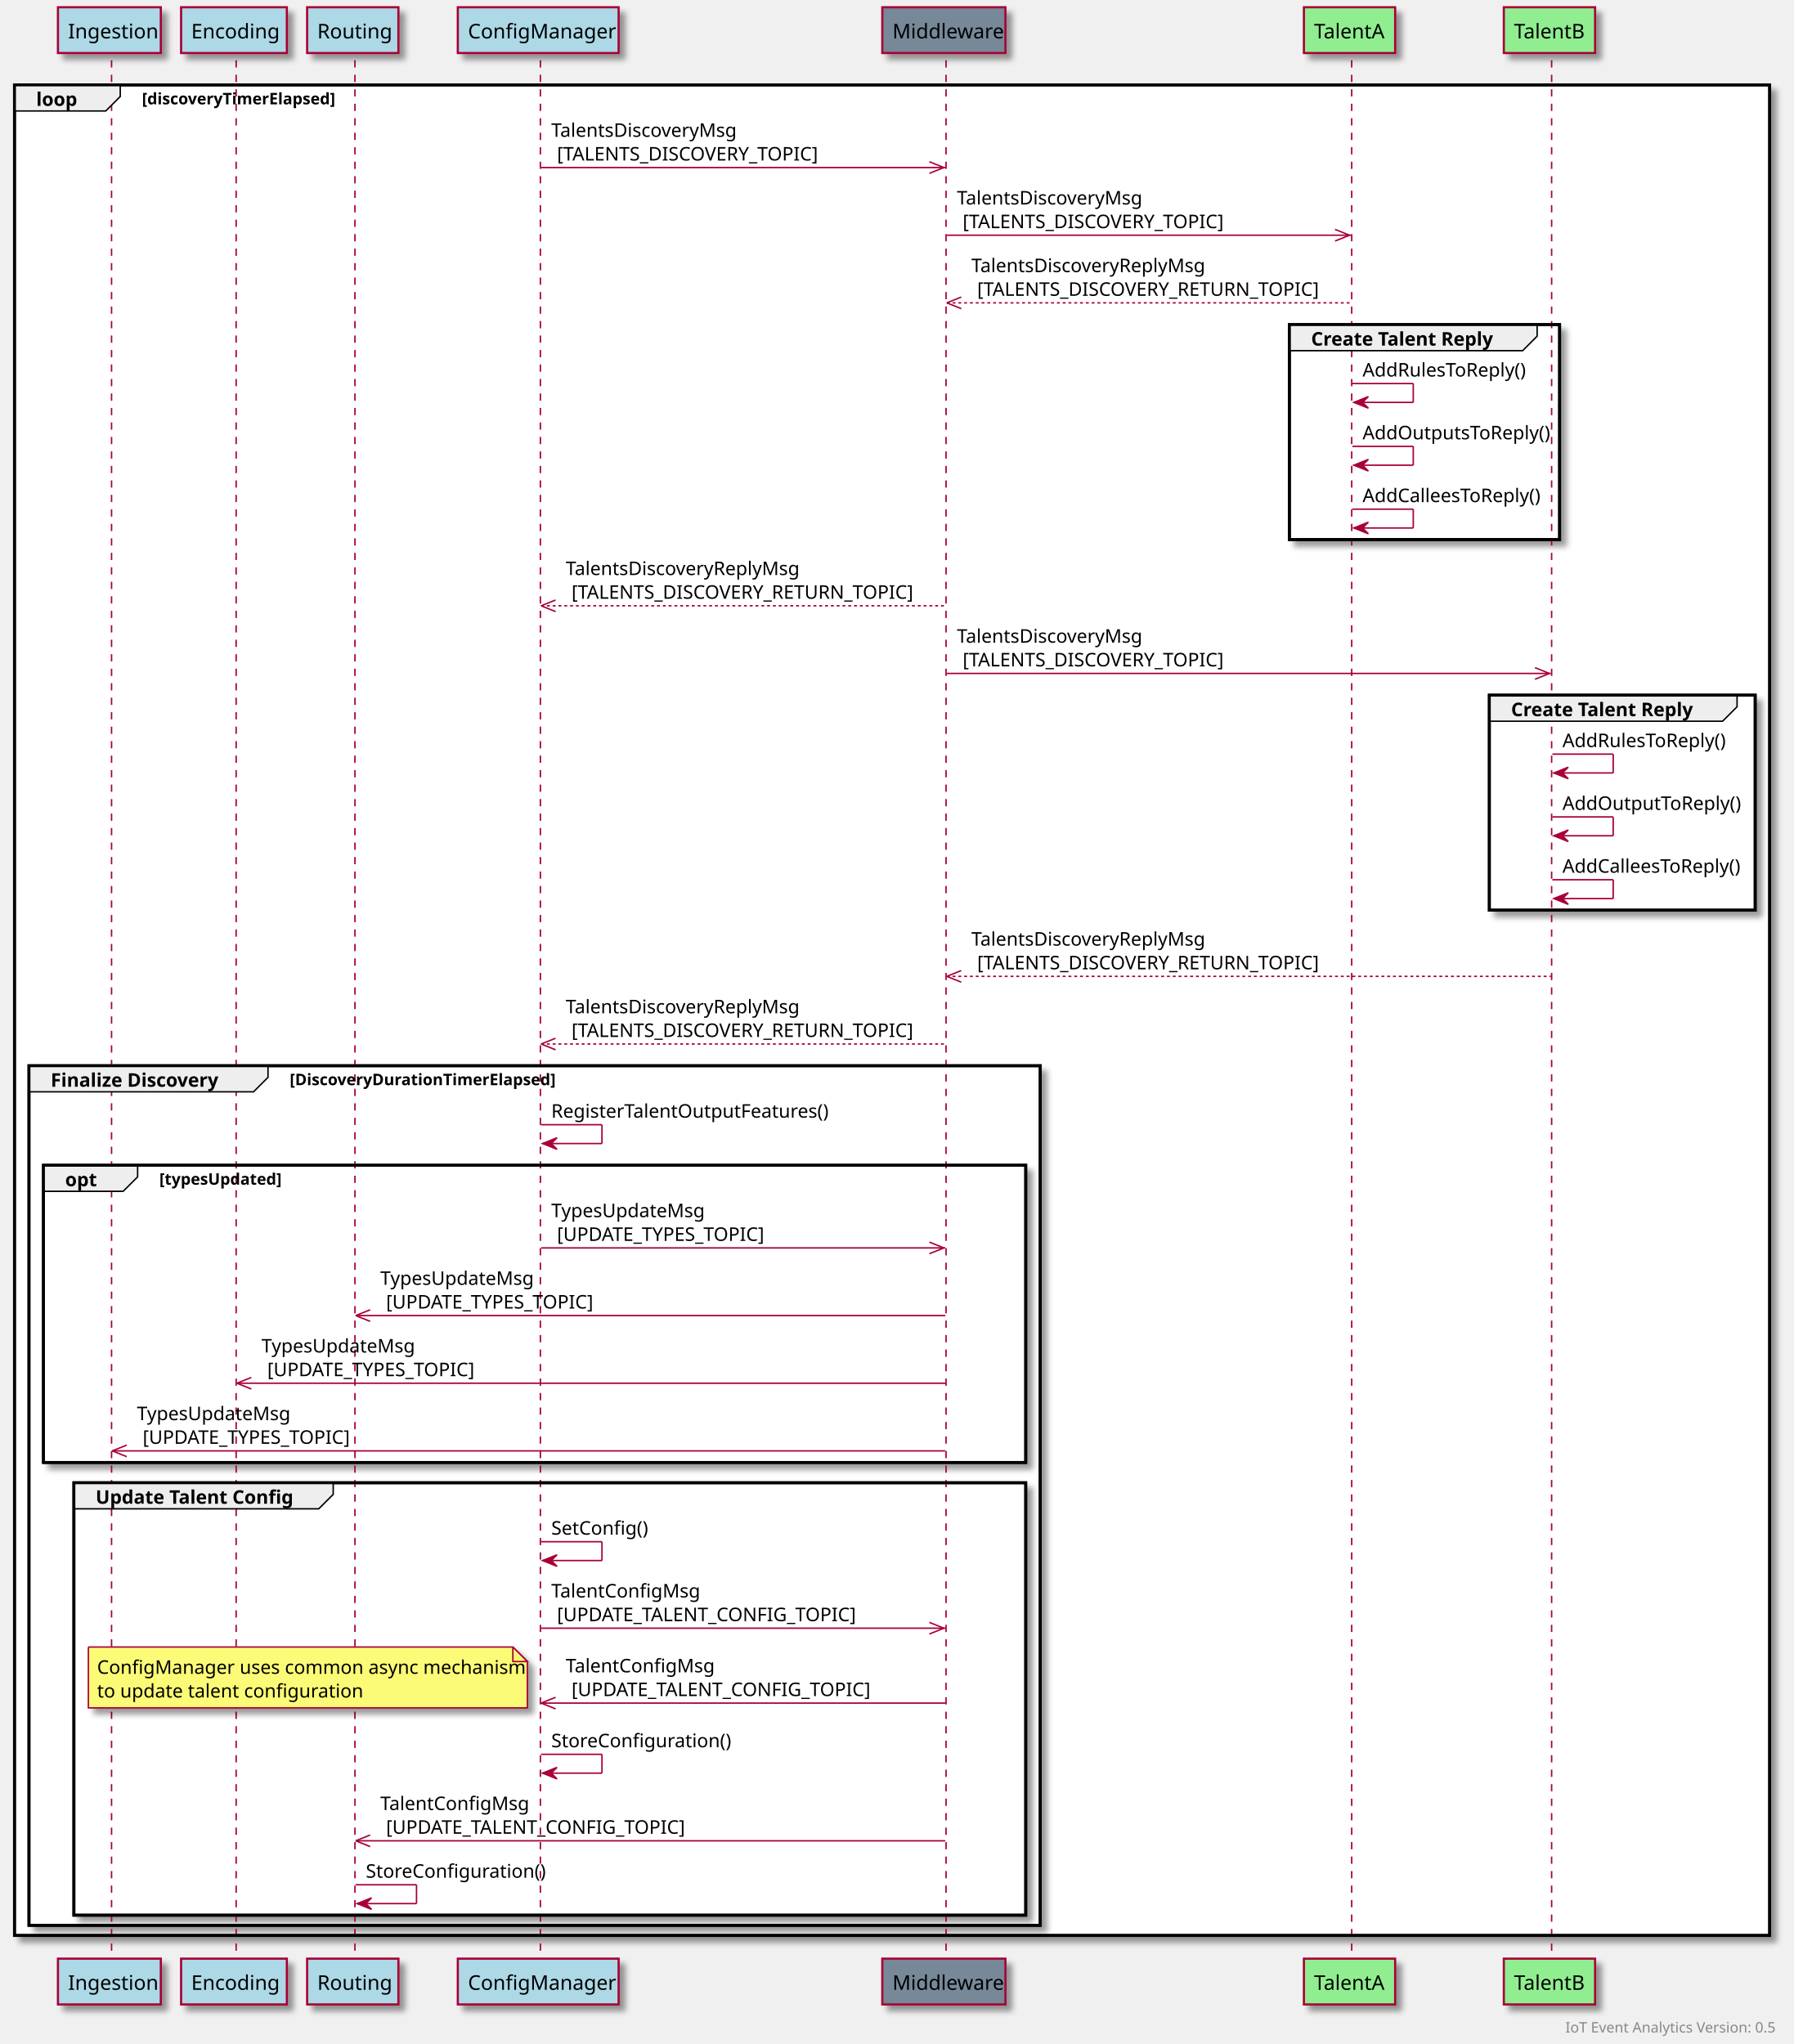
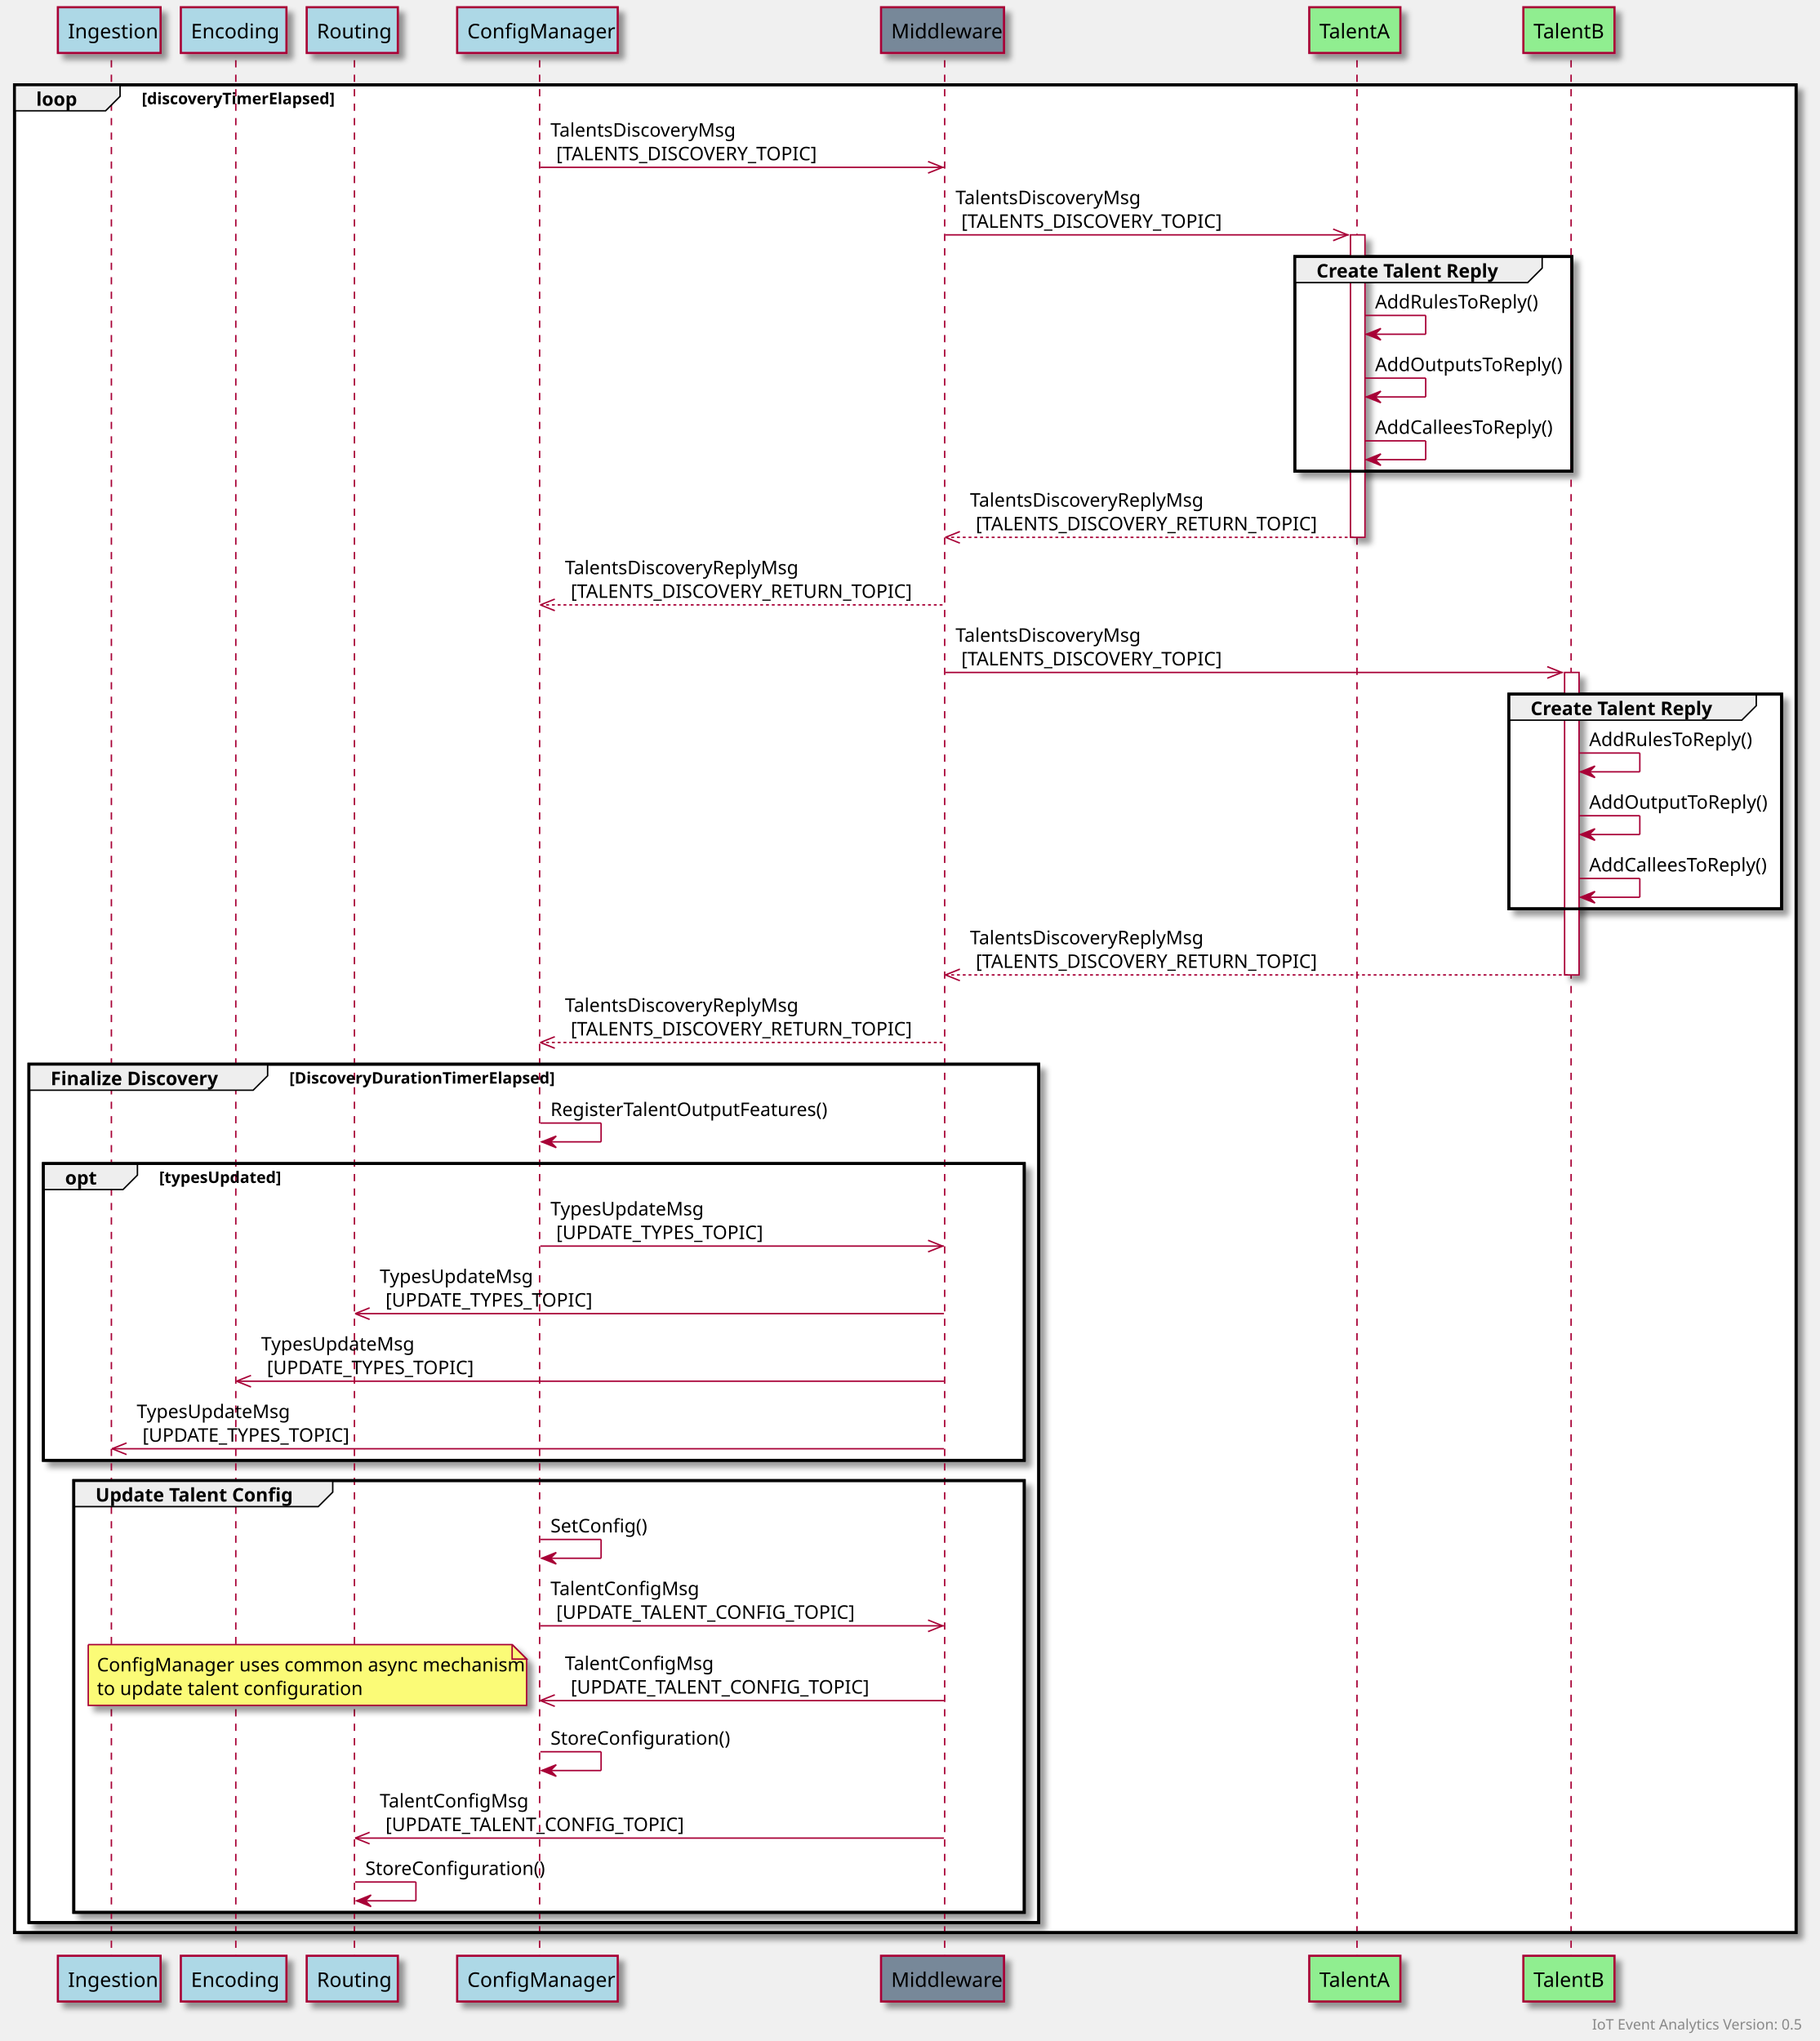
- <svg xmlns="http://www.w3.org/2000/svg" contentScriptType="application/ecmascript" contentStyleType="text/css" height="1411px" preserveAspectRatio="none" style="width:1238px;height:1411px;" version="1.1" viewBox="0 0 1238 1411" width="1238px" zoomAndPan="magnify">
+ <svg xmlns="http://www.w3.org/2000/svg" contentScriptType="application/ecmascript" contentStyleType="text/css" height="1411px" preserveAspectRatio="none" style="width:1258px;height:1411px;" version="1.1" viewBox="0 0 1258 1411" width="1258px" zoomAndPan="magnify">
  <defs>
-     <filter height="300%" id="f1nx1iu1by7nsf" width="300%" x="-1" y="-1">
+     <filter height="300%" id="fue6x8fhomn0k" width="300%" x="-1" y="-1">
      <feGaussianBlur result="blurOut" stdDeviation="2.0" />
      <feColorMatrix in="blurOut" result="blurOut2" type="matrix" values="0 0 0 0 0 0 0 0 0 0 0 0 0 0 0 0 0 0 .4 0" />
      <feOffset dx="4.0" dy="4.0" in="blurOut2" result="blurOut3" />
      <feBlend in="SourceGraphic" in2="blurOut3" mode="normal" />
    </filter>
  </defs>
  <g>
-     <rect fill="#FFFFFF" filter="url(#f1nx1iu1by7nsf)" height="1277.469" style="stroke:#000000;stroke-width:2.0;" width="1211.5" x="10" y="58.609" />
-     <rect fill="#FFFFFF" filter="url(#f1nx1iu1by7nsf)" height="148.406" style="stroke:#000000;stroke-width:2.0;" width="186.5" x="890" y="224.07" />
-     <rect fill="#FFFFFF" filter="url(#f1nx1iu1by7nsf)" height="148.406" style="stroke:#000000;stroke-width:2.0;" width="183.5" x="1028" y="479.883" />
-     <rect fill="#FFFFFF" filter="url(#f1nx1iu1by7nsf)" height="593.383" style="stroke:#000000;stroke-width:2.0;" width="698" x="20" y="735.695" />
-     <rect fill="#FFFFFF" filter="url(#f1nx1iu1by7nsf)" height="205.164" style="stroke:#000000;stroke-width:2.0;" width="678" x="30" y="804.398" />
-     <rect fill="#FFFFFF" filter="url(#f1nx1iu1by7nsf)" height="298.516" style="stroke:#000000;stroke-width:2.0;" width="657" x="51" y="1023.562" />
+     <rect fill="#FFFFFF" filter="url(#fue6x8fhomn0k)" height="209.109" style="stroke:#A80036;stroke-width:1.0;" width="10" x="933.5" y="162.367" />
+     <rect fill="#FFFFFF" filter="url(#fue6x8fhomn0k)" height="209.109" style="stroke:#A80036;stroke-width:1.0;" width="10" x="1081.5" y="464.883" />
+     <rect fill="#FFFFFF" filter="url(#fue6x8fhomn0k)" height="1277.469" style="stroke:#000000;stroke-width:2.0;" width="1231.5" x="10" y="58.609" />
+     <rect fill="#FFFFFF" filter="url(#fue6x8fhomn0k)" height="148.406" style="stroke:#000000;stroke-width:2.0;" width="191.5" x="895" y="177.367" />
+     <rect fill="#FFFFFF" filter="url(#fue6x8fhomn0k)" height="148.406" style="stroke:#000000;stroke-width:2.0;" width="188.5" x="1043" y="479.883" />
+     <rect fill="#FFFFFF" filter="url(#fue6x8fhomn0k)" height="593.383" style="stroke:#000000;stroke-width:2.0;" width="698" x="20" y="735.695" />
+     <rect fill="#FFFFFF" filter="url(#fue6x8fhomn0k)" height="205.164" style="stroke:#000000;stroke-width:2.0;" width="678" x="30" y="804.398" />
+     <rect fill="#FFFFFF" filter="url(#fue6x8fhomn0k)" height="298.516" style="stroke:#000000;stroke-width:2.0;" width="657" x="51" y="1023.562" />
    <line style="stroke:#A80036;stroke-width:1.0;stroke-dasharray:5.0,5.0;" x1="77" x2="77" y1="41.609" y2="1353.078" />
    <line style="stroke:#A80036;stroke-width:1.0;stroke-dasharray:5.0,5.0;" x1="163" x2="163" y1="41.609" y2="1353.078" />
    <line style="stroke:#A80036;stroke-width:1.0;stroke-dasharray:5.0,5.0;" x1="245" x2="245" y1="41.609" y2="1353.078" />
    <line style="stroke:#A80036;stroke-width:1.0;stroke-dasharray:5.0,5.0;" x1="373" x2="373" y1="41.609" y2="1353.078" />
    <line style="stroke:#A80036;stroke-width:1.0;stroke-dasharray:5.0,5.0;" x1="653" x2="653" y1="41.609" y2="1353.078" />
-     <line style="stroke:#A80036;stroke-width:1.0;stroke-dasharray:5.0,5.0;" x1="933" x2="933" y1="41.609" y2="1353.078" />
-     <line style="stroke:#A80036;stroke-width:1.0;stroke-dasharray:5.0,5.0;" x1="1071" x2="1071" y1="41.609" y2="1353.078" />
-     <rect fill="#ADD8E6" filter="url(#f1nx1iu1by7nsf)" height="31.609" style="stroke:#A80036;stroke-width:1.5;" width="71" x="40" y="5" />
+     <line style="stroke:#A80036;stroke-width:1.0;stroke-dasharray:5.0,5.0;" x1="938" x2="938" y1="41.609" y2="1353.078" />
+     <line style="stroke:#A80036;stroke-width:1.0;stroke-dasharray:5.0,5.0;" x1="1086" x2="1086" y1="41.609" y2="1353.078" />
+     <rect fill="#ADD8E6" filter="url(#fue6x8fhomn0k)" height="31.609" style="stroke:#A80036;stroke-width:1.5;" width="71" x="40" y="5" />
    <text fill="#000000" font-family="sans-serif" font-size="14" lengthAdjust="spacing" textLength="57" x="47" y="26.533">Ingestion</text>
-     <rect fill="#ADD8E6" filter="url(#f1nx1iu1by7nsf)" height="31.609" style="stroke:#A80036;stroke-width:1.5;" width="71" x="40" y="1352.078" />
+     <rect fill="#ADD8E6" filter="url(#fue6x8fhomn0k)" height="31.609" style="stroke:#A80036;stroke-width:1.5;" width="71" x="40" y="1352.078" />
    <text fill="#000000" font-family="sans-serif" font-size="14" lengthAdjust="spacing" textLength="57" x="47" y="1373.611">Ingestion</text>
-     <rect fill="#ADD8E6" filter="url(#f1nx1iu1by7nsf)" height="31.609" style="stroke:#A80036;stroke-width:1.5;" width="73" x="125" y="5" />
+     <rect fill="#ADD8E6" filter="url(#fue6x8fhomn0k)" height="31.609" style="stroke:#A80036;stroke-width:1.5;" width="73" x="125" y="5" />
    <text fill="#000000" font-family="sans-serif" font-size="14" lengthAdjust="spacing" textLength="59" x="132" y="26.533">Encoding</text>
-     <rect fill="#ADD8E6" filter="url(#f1nx1iu1by7nsf)" height="31.609" style="stroke:#A80036;stroke-width:1.5;" width="73" x="125" y="1352.078" />
+     <rect fill="#ADD8E6" filter="url(#fue6x8fhomn0k)" height="31.609" style="stroke:#A80036;stroke-width:1.5;" width="73" x="125" y="1352.078" />
    <text fill="#000000" font-family="sans-serif" font-size="14" lengthAdjust="spacing" textLength="59" x="132" y="1373.611">Encoding</text>
-     <rect fill="#ADD8E6" filter="url(#f1nx1iu1by7nsf)" height="31.609" style="stroke:#A80036;stroke-width:1.5;" width="63" x="212" y="5" />
+     <rect fill="#ADD8E6" filter="url(#fue6x8fhomn0k)" height="31.609" style="stroke:#A80036;stroke-width:1.5;" width="63" x="212" y="5" />
    <text fill="#000000" font-family="sans-serif" font-size="14" lengthAdjust="spacing" textLength="49" x="219" y="26.533">Routing</text>
-     <rect fill="#ADD8E6" filter="url(#f1nx1iu1by7nsf)" height="31.609" style="stroke:#A80036;stroke-width:1.5;" width="63" x="212" y="1352.078" />
+     <rect fill="#ADD8E6" filter="url(#fue6x8fhomn0k)" height="31.609" style="stroke:#A80036;stroke-width:1.5;" width="63" x="212" y="1352.078" />
    <text fill="#000000" font-family="sans-serif" font-size="14" lengthAdjust="spacing" textLength="49" x="219" y="1373.611">Routing</text>
-     <rect fill="#ADD8E6" filter="url(#f1nx1iu1by7nsf)" height="31.609" style="stroke:#A80036;stroke-width:1.5;" width="111" x="316" y="5" />
+     <rect fill="#ADD8E6" filter="url(#fue6x8fhomn0k)" height="31.609" style="stroke:#A80036;stroke-width:1.5;" width="111" x="316" y="5" />
    <text fill="#000000" font-family="sans-serif" font-size="14" lengthAdjust="spacing" textLength="97" x="323" y="26.533">ConfigManager</text>
-     <rect fill="#ADD8E6" filter="url(#f1nx1iu1by7nsf)" height="31.609" style="stroke:#A80036;stroke-width:1.5;" width="111" x="316" y="1352.078" />
+     <rect fill="#ADD8E6" filter="url(#fue6x8fhomn0k)" height="31.609" style="stroke:#A80036;stroke-width:1.5;" width="111" x="316" y="1352.078" />
    <text fill="#000000" font-family="sans-serif" font-size="14" lengthAdjust="spacing" textLength="97" x="323" y="1373.611">ConfigManager</text>
-     <rect fill="#778899" filter="url(#f1nx1iu1by7nsf)" height="31.609" style="stroke:#A80036;stroke-width:1.5;" width="85" x="609" y="5" />
+     <rect fill="#778899" filter="url(#fue6x8fhomn0k)" height="31.609" style="stroke:#A80036;stroke-width:1.5;" width="85" x="609" y="5" />
    <text fill="#000000" font-family="sans-serif" font-size="14" lengthAdjust="spacing" textLength="71" x="616" y="26.533">Middleware</text>
-     <rect fill="#778899" filter="url(#f1nx1iu1by7nsf)" height="31.609" style="stroke:#A80036;stroke-width:1.5;" width="85" x="609" y="1352.078" />
+     <rect fill="#778899" filter="url(#fue6x8fhomn0k)" height="31.609" style="stroke:#A80036;stroke-width:1.5;" width="85" x="609" y="1352.078" />
    <text fill="#000000" font-family="sans-serif" font-size="14" lengthAdjust="spacing" textLength="71" x="616" y="1373.611">Middleware</text>
-     <rect fill="#90EE90" filter="url(#f1nx1iu1by7nsf)" height="31.609" style="stroke:#A80036;stroke-width:1.5;" width="63" x="900" y="5" />
-     <text fill="#000000" font-family="sans-serif" font-size="14" lengthAdjust="spacing" textLength="49" x="907" y="26.533">TalentA</text>
-     <rect fill="#90EE90" filter="url(#f1nx1iu1by7nsf)" height="31.609" style="stroke:#A80036;stroke-width:1.5;" width="63" x="900" y="1352.078" />
-     <text fill="#000000" font-family="sans-serif" font-size="14" lengthAdjust="spacing" textLength="49" x="907" y="1373.611">TalentA</text>
-     <rect fill="#90EE90" filter="url(#f1nx1iu1by7nsf)" height="31.609" style="stroke:#A80036;stroke-width:1.5;" width="63" x="1038" y="5" />
-     <text fill="#000000" font-family="sans-serif" font-size="14" lengthAdjust="spacing" textLength="49" x="1045" y="26.533">TalentB</text>
-     <rect fill="#90EE90" filter="url(#f1nx1iu1by7nsf)" height="31.609" style="stroke:#A80036;stroke-width:1.5;" width="63" x="1038" y="1352.078" />
-     <text fill="#000000" font-family="sans-serif" font-size="14" lengthAdjust="spacing" textLength="49" x="1045" y="1373.611">TalentB</text>
+     <rect fill="#90EE90" filter="url(#fue6x8fhomn0k)" height="31.609" style="stroke:#A80036;stroke-width:1.5;" width="63" x="905" y="5" />
+     <text fill="#000000" font-family="sans-serif" font-size="14" lengthAdjust="spacing" textLength="49" x="912" y="26.533">TalentA</text>
+     <rect fill="#90EE90" filter="url(#fue6x8fhomn0k)" height="31.609" style="stroke:#A80036;stroke-width:1.5;" width="63" x="905" y="1352.078" />
+     <text fill="#000000" font-family="sans-serif" font-size="14" lengthAdjust="spacing" textLength="49" x="912" y="1373.611">TalentA</text>
+     <rect fill="#90EE90" filter="url(#fue6x8fhomn0k)" height="31.609" style="stroke:#A80036;stroke-width:1.5;" width="63" x="1053" y="5" />
+     <text fill="#000000" font-family="sans-serif" font-size="14" lengthAdjust="spacing" textLength="49" x="1060" y="26.533">TalentB</text>
+     <rect fill="#90EE90" filter="url(#fue6x8fhomn0k)" height="31.609" style="stroke:#A80036;stroke-width:1.5;" width="63" x="1053" y="1352.078" />
+     <text fill="#000000" font-family="sans-serif" font-size="14" lengthAdjust="spacing" textLength="49" x="1060" y="1373.611">TalentB</text>
+     <rect fill="#FFFFFF" filter="url(#fue6x8fhomn0k)" height="209.109" style="stroke:#A80036;stroke-width:1.0;" width="10" x="933.5" y="162.367" />
+     <rect fill="#FFFFFF" filter="url(#fue6x8fhomn0k)" height="209.109" style="stroke:#A80036;stroke-width:1.0;" width="10" x="1081.5" y="464.883" />
    <path d="M10,58.609 L83,58.609 L83,66.609 L73,76.609 L10,76.609 L10,58.609 " fill="#EEEEEE" style="stroke:#000000;stroke-width:1.0;" />
-     <rect fill="none" height="1277.469" style="stroke:#000000;stroke-width:2.0;" width="1211.5" x="10" y="58.609" />
+     <rect fill="none" height="1277.469" style="stroke:#000000;stroke-width:2.0;" width="1231.5" x="10" y="58.609" />
    <text fill="#000000" font-family="sans-serif" font-size="13" font-weight="bold" lengthAdjust="spacing" textLength="28" x="25" y="73.105">loop</text>
    <text fill="#000000" font-family="sans-serif" font-size="11" font-weight="bold" lengthAdjust="spacing" textLength="138" x="98" y="72.028">[discoveryTimerElapsed]</text>
    <line style="stroke:#A80036;stroke-width:1.0;" x1="651.5" x2="641.5" y1="115.664" y2="111.664" />
    <line style="stroke:#A80036;stroke-width:1.0;" x1="651.5" x2="641.5" y1="115.664" y2="119.664" />
    <line style="stroke:#A80036;stroke-width:1.0;" x1="373.5" x2="652.5" y1="115.664" y2="115.664" />
    <text fill="#000000" font-family="sans-serif" font-size="13" lengthAdjust="spacing" textLength="123" x="380.5" y="94.456">TalentsDiscoveryMsg</text>
    <text fill="#000000" font-family="sans-serif" font-size="13" lengthAdjust="spacing" textLength="193" x="384.5" y="110.808">[TALENTS_DISCOVERY_TOPIC]</text>
    <line style="stroke:#A80036;stroke-width:1.0;" x1="931.5" x2="921.5" y1="162.367" y2="158.367" />
    <line style="stroke:#A80036;stroke-width:1.0;" x1="931.5" x2="921.5" y1="162.367" y2="166.367" />
    <line style="stroke:#A80036;stroke-width:1.0;" x1="653.5" x2="932.5" y1="162.367" y2="162.367" />
    <text fill="#000000" font-family="sans-serif" font-size="13" lengthAdjust="spacing" textLength="123" x="660.5" y="141.159">TalentsDiscoveryMsg</text>
    <text fill="#000000" font-family="sans-serif" font-size="13" lengthAdjust="spacing" textLength="193" x="664.5" y="157.511">[TALENTS_DISCOVERY_TOPIC]</text>
-     <line style="stroke:#A80036;stroke-width:1.0;" x1="653.5" x2="663.5" y1="209.07" y2="205.07" />
-     <line style="stroke:#A80036;stroke-width:1.0;" x1="653.5" x2="663.5" y1="209.07" y2="213.07" />
-     <line style="stroke:#A80036;stroke-width:1.0;stroke-dasharray:2.0,2.0;" x1="653.5" x2="932.5" y1="209.07" y2="209.07" />
-     <text fill="#000000" font-family="sans-serif" font-size="13" lengthAdjust="spacing" textLength="156" x="670.5" y="187.862">TalentsDiscoveryReplyMsg</text>
-     <text fill="#000000" font-family="sans-serif" font-size="13" lengthAdjust="spacing" textLength="252" x="674.5" y="204.214">[TALENTS_DISCOVERY_RETURN_TOPIC]</text>
-     <path d="M890,224.07 L1061,224.07 L1061,232.07 L1051,242.07 L890,242.07 L890,224.07 " fill="#EEEEEE" style="stroke:#000000;stroke-width:1.0;" />
-     <rect fill="none" height="148.406" style="stroke:#000000;stroke-width:2.0;" width="186.5" x="890" y="224.07" />
-     <text fill="#000000" font-family="sans-serif" font-size="13" font-weight="bold" lengthAdjust="spacing" textLength="126" x="905" y="238.565">Create Talent Reply</text>
-     <line style="stroke:#A80036;stroke-width:1.0;" x1="933.5" x2="975.5" y1="264.773" y2="264.773" />
-     <line style="stroke:#A80036;stroke-width:1.0;" x1="975.5" x2="975.5" y1="264.773" y2="277.773" />
-     <line style="stroke:#A80036;stroke-width:1.0;" x1="934.5" x2="975.5" y1="277.773" y2="277.773" />
-     <polygon fill="#A80036" points="944.5,273.773,934.5,277.773,944.5,281.773,940.5,277.773" style="stroke:#A80036;stroke-width:1.0;" />
-     <text fill="#000000" font-family="sans-serif" font-size="13" lengthAdjust="spacing" textLength="111" x="940.5" y="259.917">AddRulesToReply()</text>
-     <line style="stroke:#A80036;stroke-width:1.0;" x1="933.5" x2="975.5" y1="308.125" y2="308.125" />
-     <line style="stroke:#A80036;stroke-width:1.0;" x1="975.5" x2="975.5" y1="308.125" y2="321.125" />
-     <line style="stroke:#A80036;stroke-width:1.0;" x1="934.5" x2="975.5" y1="321.125" y2="321.125" />
-     <polygon fill="#A80036" points="944.5,317.125,934.5,321.125,944.5,325.125,940.5,321.125" style="stroke:#A80036;stroke-width:1.0;" />
-     <text fill="#000000" font-family="sans-serif" font-size="13" lengthAdjust="spacing" textLength="124" x="940.5" y="303.269">AddOutputsToReply()</text>
-     <line style="stroke:#A80036;stroke-width:1.0;" x1="933.5" x2="975.5" y1="351.477" y2="351.477" />
-     <line style="stroke:#A80036;stroke-width:1.0;" x1="975.5" x2="975.5" y1="351.477" y2="364.477" />
-     <line style="stroke:#A80036;stroke-width:1.0;" x1="934.5" x2="975.5" y1="364.477" y2="364.477" />
-     <polygon fill="#A80036" points="944.5,360.477,934.5,364.477,944.5,368.477,940.5,364.477" style="stroke:#A80036;stroke-width:1.0;" />
-     <text fill="#000000" font-family="sans-serif" font-size="13" lengthAdjust="spacing" textLength="121" x="940.5" y="346.62">AddCalleesToReply()</text>
+     <path d="M895,177.367 L1066,177.367 L1066,185.367 L1056,195.367 L895,195.367 L895,177.367 " fill="#EEEEEE" style="stroke:#000000;stroke-width:1.0;" />
+     <rect fill="none" height="148.406" style="stroke:#000000;stroke-width:2.0;" width="191.5" x="895" y="177.367" />
+     <text fill="#000000" font-family="sans-serif" font-size="13" font-weight="bold" lengthAdjust="spacing" textLength="126" x="910" y="191.862">Create Talent Reply</text>
+     <line style="stroke:#A80036;stroke-width:1.0;" x1="943.5" x2="985.5" y1="218.07" y2="218.07" />
+     <line style="stroke:#A80036;stroke-width:1.0;" x1="985.5" x2="985.5" y1="218.07" y2="231.07" />
+     <line style="stroke:#A80036;stroke-width:1.0;" x1="944.5" x2="985.5" y1="231.07" y2="231.07" />
+     <polygon fill="#A80036" points="954.5,227.07,944.5,231.07,954.5,235.07,950.5,231.07" style="stroke:#A80036;stroke-width:1.0;" />
+     <text fill="#000000" font-family="sans-serif" font-size="13" lengthAdjust="spacing" textLength="111" x="950.5" y="213.214">AddRulesToReply()</text>
+     <line style="stroke:#A80036;stroke-width:1.0;" x1="943.5" x2="985.5" y1="261.422" y2="261.422" />
+     <line style="stroke:#A80036;stroke-width:1.0;" x1="985.5" x2="985.5" y1="261.422" y2="274.422" />
+     <line style="stroke:#A80036;stroke-width:1.0;" x1="944.5" x2="985.5" y1="274.422" y2="274.422" />
+     <polygon fill="#A80036" points="954.5,270.422,944.5,274.422,954.5,278.422,950.5,274.422" style="stroke:#A80036;stroke-width:1.0;" />
+     <text fill="#000000" font-family="sans-serif" font-size="13" lengthAdjust="spacing" textLength="124" x="950.5" y="256.565">AddOutputsToReply()</text>
+     <line style="stroke:#A80036;stroke-width:1.0;" x1="943.5" x2="985.5" y1="304.773" y2="304.773" />
+     <line style="stroke:#A80036;stroke-width:1.0;" x1="985.5" x2="985.5" y1="304.773" y2="317.773" />
+     <line style="stroke:#A80036;stroke-width:1.0;" x1="944.5" x2="985.5" y1="317.773" y2="317.773" />
+     <polygon fill="#A80036" points="954.5,313.773,944.5,317.773,954.5,321.773,950.5,317.773" style="stroke:#A80036;stroke-width:1.0;" />
+     <text fill="#000000" font-family="sans-serif" font-size="13" lengthAdjust="spacing" textLength="121" x="950.5" y="299.917">AddCalleesToReply()</text>
+     <line style="stroke:#A80036;stroke-width:1.0;" x1="653.5" x2="663.5" y1="371.477" y2="367.477" />
+     <line style="stroke:#A80036;stroke-width:1.0;" x1="653.5" x2="663.5" y1="371.477" y2="375.477" />
+     <line style="stroke:#A80036;stroke-width:1.0;stroke-dasharray:2.0,2.0;" x1="653.5" x2="937.5" y1="371.477" y2="371.477" />
+     <text fill="#000000" font-family="sans-serif" font-size="13" lengthAdjust="spacing" textLength="156" x="670.5" y="350.269">TalentsDiscoveryReplyMsg</text>
+     <text fill="#000000" font-family="sans-serif" font-size="13" lengthAdjust="spacing" textLength="252" x="674.5" y="366.62">[TALENTS_DISCOVERY_RETURN_TOPIC]</text>
    <line style="stroke:#A80036;stroke-width:1.0;" x1="373.5" x2="383.5" y1="418.18" y2="414.18" />
    <line style="stroke:#A80036;stroke-width:1.0;" x1="373.5" x2="383.5" y1="418.18" y2="422.18" />
    <line style="stroke:#A80036;stroke-width:1.0;stroke-dasharray:2.0,2.0;" x1="373.5" x2="652.5" y1="418.18" y2="418.18" />
    <text fill="#000000" font-family="sans-serif" font-size="13" lengthAdjust="spacing" textLength="156" x="390.5" y="396.972">TalentsDiscoveryReplyMsg</text>
    <text fill="#000000" font-family="sans-serif" font-size="13" lengthAdjust="spacing" textLength="252" x="394.5" y="413.323">[TALENTS_DISCOVERY_RETURN_TOPIC]</text>
-     <line style="stroke:#A80036;stroke-width:1.0;" x1="1069.5" x2="1059.5" y1="464.883" y2="460.883" />
-     <line style="stroke:#A80036;stroke-width:1.0;" x1="1069.5" x2="1059.5" y1="464.883" y2="468.883" />
-     <line style="stroke:#A80036;stroke-width:1.0;" x1="653.5" x2="1070.5" y1="464.883" y2="464.883" />
+     <line style="stroke:#A80036;stroke-width:1.0;" x1="1079.5" x2="1069.5" y1="464.883" y2="460.883" />
+     <line style="stroke:#A80036;stroke-width:1.0;" x1="1079.5" x2="1069.5" y1="464.883" y2="468.883" />
+     <line style="stroke:#A80036;stroke-width:1.0;" x1="653.5" x2="1080.5" y1="464.883" y2="464.883" />
    <text fill="#000000" font-family="sans-serif" font-size="13" lengthAdjust="spacing" textLength="123" x="660.5" y="443.675">TalentsDiscoveryMsg</text>
    <text fill="#000000" font-family="sans-serif" font-size="13" lengthAdjust="spacing" textLength="193" x="664.5" y="460.026">[TALENTS_DISCOVERY_TOPIC]</text>
-     <path d="M1028,479.883 L1199,479.883 L1199,487.883 L1189,497.883 L1028,497.883 L1028,479.883 " fill="#EEEEEE" style="stroke:#000000;stroke-width:1.0;" />
-     <rect fill="none" height="148.406" style="stroke:#000000;stroke-width:2.0;" width="183.5" x="1028" y="479.883" />
-     <text fill="#000000" font-family="sans-serif" font-size="13" font-weight="bold" lengthAdjust="spacing" textLength="126" x="1043" y="494.378">Create Talent Reply</text>
-     <line style="stroke:#A80036;stroke-width:1.0;" x1="1071.5" x2="1113.5" y1="520.586" y2="520.586" />
-     <line style="stroke:#A80036;stroke-width:1.0;" x1="1113.5" x2="1113.5" y1="520.586" y2="533.586" />
-     <line style="stroke:#A80036;stroke-width:1.0;" x1="1072.5" x2="1113.5" y1="533.586" y2="533.586" />
-     <polygon fill="#A80036" points="1082.5,529.586,1072.5,533.586,1082.5,537.586,1078.5,533.586" style="stroke:#A80036;stroke-width:1.0;" />
-     <text fill="#000000" font-family="sans-serif" font-size="13" lengthAdjust="spacing" textLength="111" x="1078.5" y="515.73">AddRulesToReply()</text>
-     <line style="stroke:#A80036;stroke-width:1.0;" x1="1071.5" x2="1113.5" y1="563.938" y2="563.938" />
-     <line style="stroke:#A80036;stroke-width:1.0;" x1="1113.5" x2="1113.5" y1="563.938" y2="576.938" />
-     <line style="stroke:#A80036;stroke-width:1.0;" x1="1072.5" x2="1113.5" y1="576.938" y2="576.938" />
-     <polygon fill="#A80036" points="1082.5,572.938,1072.5,576.938,1082.5,580.938,1078.5,576.938" style="stroke:#A80036;stroke-width:1.0;" />
-     <text fill="#000000" font-family="sans-serif" font-size="13" lengthAdjust="spacing" textLength="117" x="1078.5" y="559.081">AddOutputToReply()</text>
-     <line style="stroke:#A80036;stroke-width:1.0;" x1="1071.5" x2="1113.5" y1="607.289" y2="607.289" />
-     <line style="stroke:#A80036;stroke-width:1.0;" x1="1113.5" x2="1113.5" y1="607.289" y2="620.289" />
-     <line style="stroke:#A80036;stroke-width:1.0;" x1="1072.5" x2="1113.5" y1="620.289" y2="620.289" />
-     <polygon fill="#A80036" points="1082.5,616.289,1072.5,620.289,1082.5,624.289,1078.5,620.289" style="stroke:#A80036;stroke-width:1.0;" />
-     <text fill="#000000" font-family="sans-serif" font-size="13" lengthAdjust="spacing" textLength="121" x="1078.5" y="602.433">AddCalleesToReply()</text>
+     <path d="M1043,479.883 L1214,479.883 L1214,487.883 L1204,497.883 L1043,497.883 L1043,479.883 " fill="#EEEEEE" style="stroke:#000000;stroke-width:1.0;" />
+     <rect fill="none" height="148.406" style="stroke:#000000;stroke-width:2.0;" width="188.5" x="1043" y="479.883" />
+     <text fill="#000000" font-family="sans-serif" font-size="13" font-weight="bold" lengthAdjust="spacing" textLength="126" x="1058" y="494.378">Create Talent Reply</text>
+     <line style="stroke:#A80036;stroke-width:1.0;" x1="1091.5" x2="1133.5" y1="520.586" y2="520.586" />
+     <line style="stroke:#A80036;stroke-width:1.0;" x1="1133.5" x2="1133.5" y1="520.586" y2="533.586" />
+     <line style="stroke:#A80036;stroke-width:1.0;" x1="1092.5" x2="1133.5" y1="533.586" y2="533.586" />
+     <polygon fill="#A80036" points="1102.5,529.586,1092.5,533.586,1102.5,537.586,1098.5,533.586" style="stroke:#A80036;stroke-width:1.0;" />
+     <text fill="#000000" font-family="sans-serif" font-size="13" lengthAdjust="spacing" textLength="111" x="1098.5" y="515.73">AddRulesToReply()</text>
+     <line style="stroke:#A80036;stroke-width:1.0;" x1="1091.5" x2="1133.5" y1="563.938" y2="563.938" />
+     <line style="stroke:#A80036;stroke-width:1.0;" x1="1133.5" x2="1133.5" y1="563.938" y2="576.938" />
+     <line style="stroke:#A80036;stroke-width:1.0;" x1="1092.5" x2="1133.5" y1="576.938" y2="576.938" />
+     <polygon fill="#A80036" points="1102.5,572.938,1092.5,576.938,1102.5,580.938,1098.5,576.938" style="stroke:#A80036;stroke-width:1.0;" />
+     <text fill="#000000" font-family="sans-serif" font-size="13" lengthAdjust="spacing" textLength="117" x="1098.5" y="559.081">AddOutputToReply()</text>
+     <line style="stroke:#A80036;stroke-width:1.0;" x1="1091.5" x2="1133.5" y1="607.289" y2="607.289" />
+     <line style="stroke:#A80036;stroke-width:1.0;" x1="1133.5" x2="1133.5" y1="607.289" y2="620.289" />
+     <line style="stroke:#A80036;stroke-width:1.0;" x1="1092.5" x2="1133.5" y1="620.289" y2="620.289" />
+     <polygon fill="#A80036" points="1102.5,616.289,1092.5,620.289,1102.5,624.289,1098.5,620.289" style="stroke:#A80036;stroke-width:1.0;" />
+     <text fill="#000000" font-family="sans-serif" font-size="13" lengthAdjust="spacing" textLength="121" x="1098.5" y="602.433">AddCalleesToReply()</text>
    <line style="stroke:#A80036;stroke-width:1.0;" x1="653.5" x2="663.5" y1="673.992" y2="669.992" />
    <line style="stroke:#A80036;stroke-width:1.0;" x1="653.5" x2="663.5" y1="673.992" y2="677.992" />
-     <line style="stroke:#A80036;stroke-width:1.0;stroke-dasharray:2.0,2.0;" x1="653.5" x2="1070.5" y1="673.992" y2="673.992" />
+     <line style="stroke:#A80036;stroke-width:1.0;stroke-dasharray:2.0,2.0;" x1="653.5" x2="1085.5" y1="673.992" y2="673.992" />
    <text fill="#000000" font-family="sans-serif" font-size="13" lengthAdjust="spacing" textLength="156" x="670.5" y="652.784">TalentsDiscoveryReplyMsg</text>
    <text fill="#000000" font-family="sans-serif" font-size="13" lengthAdjust="spacing" textLength="252" x="674.5" y="669.136">[TALENTS_DISCOVERY_RETURN_TOPIC]</text>
    <line style="stroke:#A80036;stroke-width:1.0;" x1="373.5" x2="383.5" y1="720.695" y2="716.695" />
    <line style="stroke:#A80036;stroke-width:1.0;" x1="373.5" x2="383.5" y1="720.695" y2="724.695" />
    <line style="stroke:#A80036;stroke-width:1.0;stroke-dasharray:2.0,2.0;" x1="373.5" x2="652.5" y1="720.695" y2="720.695" />
    <text fill="#000000" font-family="sans-serif" font-size="13" lengthAdjust="spacing" textLength="156" x="390.5" y="699.487">TalentsDiscoveryReplyMsg</text>
    <text fill="#000000" font-family="sans-serif" font-size="13" lengthAdjust="spacing" textLength="252" x="394.5" y="715.839">[TALENTS_DISCOVERY_RETURN_TOPIC]</text>
    <path d="M20,735.695 L185,735.695 L185,743.695 L175,753.695 L20,753.695 L20,735.695 " fill="#EEEEEE" style="stroke:#000000;stroke-width:1.0;" />
    <rect fill="none" height="593.383" style="stroke:#000000;stroke-width:2.0;" width="698" x="20" y="735.695" />
    <text fill="#000000" font-family="sans-serif" font-size="13" font-weight="bold" lengthAdjust="spacing" textLength="116" x="35" y="750.19">Finalize Discovery</text>
    <text fill="#000000" font-family="sans-serif" font-size="11" font-weight="bold" lengthAdjust="spacing" textLength="184" x="200" y="749.114">[DiscoveryDurationTimerElapsed]</text>
    <line style="stroke:#A80036;stroke-width:1.0;" x1="373.5" x2="415.5" y1="776.398" y2="776.398" />
    <line style="stroke:#A80036;stroke-width:1.0;" x1="415.5" x2="415.5" y1="776.398" y2="789.398" />
    <line style="stroke:#A80036;stroke-width:1.0;" x1="374.5" x2="415.5" y1="789.398" y2="789.398" />
    <polygon fill="#A80036" points="384.5,785.398,374.5,789.398,384.5,793.398,380.5,789.398" style="stroke:#A80036;stroke-width:1.0;" />
    <text fill="#000000" font-family="sans-serif" font-size="13" lengthAdjust="spacing" textLength="181" x="380.5" y="771.542">RegisterTalentOutputFeatures()</text>
    <path d="M30,804.398 L95,804.398 L95,812.398 L85,822.398 L30,822.398 L30,804.398 " fill="#EEEEEE" style="stroke:#000000;stroke-width:1.0;" />
    <rect fill="none" height="205.164" style="stroke:#000000;stroke-width:2.0;" width="678" x="30" y="804.398" />
    <text fill="#000000" font-family="sans-serif" font-size="13" font-weight="bold" lengthAdjust="spacing" textLength="20" x="45" y="818.894">opt</text>
    <text fill="#000000" font-family="sans-serif" font-size="11" font-weight="bold" lengthAdjust="spacing" textLength="84" x="110" y="817.817">[typesUpdated]</text>
    <line style="stroke:#A80036;stroke-width:1.0;" x1="651.5" x2="641.5" y1="861.453" y2="857.453" />
    <line style="stroke:#A80036;stroke-width:1.0;" x1="651.5" x2="641.5" y1="861.453" y2="865.453" />
    <line style="stroke:#A80036;stroke-width:1.0;" x1="373.5" x2="652.5" y1="861.453" y2="861.453" />
    <text fill="#000000" font-family="sans-serif" font-size="13" lengthAdjust="spacing" textLength="101" x="380.5" y="840.245">TypesUpdateMsg</text>
    <text fill="#000000" font-family="sans-serif" font-size="13" lengthAdjust="spacing" textLength="155" x="384.5" y="856.597">[UPDATE_TYPES_TOPIC]</text>
    <line style="stroke:#A80036;stroke-width:1.0;" x1="245.5" x2="255.5" y1="908.156" y2="904.156" />
    <line style="stroke:#A80036;stroke-width:1.0;" x1="245.5" x2="255.5" y1="908.156" y2="912.156" />
    <line style="stroke:#A80036;stroke-width:1.0;" x1="245.5" x2="652.5" y1="908.156" y2="908.156" />
    <text fill="#000000" font-family="sans-serif" font-size="13" lengthAdjust="spacing" textLength="101" x="262.5" y="886.948">TypesUpdateMsg</text>
    <text fill="#000000" font-family="sans-serif" font-size="13" lengthAdjust="spacing" textLength="155" x="266.5" y="903.3">[UPDATE_TYPES_TOPIC]</text>
    <line style="stroke:#A80036;stroke-width:1.0;" x1="163.5" x2="173.5" y1="954.859" y2="950.859" />
    <line style="stroke:#A80036;stroke-width:1.0;" x1="163.5" x2="173.5" y1="954.859" y2="958.859" />
    <line style="stroke:#A80036;stroke-width:1.0;" x1="163.5" x2="652.5" y1="954.859" y2="954.859" />
    <text fill="#000000" font-family="sans-serif" font-size="13" lengthAdjust="spacing" textLength="101" x="180.5" y="933.651">TypesUpdateMsg</text>
    <text fill="#000000" font-family="sans-serif" font-size="13" lengthAdjust="spacing" textLength="155" x="184.5" y="950.003">[UPDATE_TYPES_TOPIC]</text>
    <line style="stroke:#A80036;stroke-width:1.0;" x1="77.5" x2="87.5" y1="1001.562" y2="997.562" />
    <line style="stroke:#A80036;stroke-width:1.0;" x1="77.5" x2="87.5" y1="1001.562" y2="1005.562" />
    <line style="stroke:#A80036;stroke-width:1.0;" x1="77.5" x2="652.5" y1="1001.562" y2="1001.562" />
    <text fill="#000000" font-family="sans-serif" font-size="13" lengthAdjust="spacing" textLength="101" x="94.5" y="980.355">TypesUpdateMsg</text>
    <text fill="#000000" font-family="sans-serif" font-size="13" lengthAdjust="spacing" textLength="155" x="98.5" y="996.706">[UPDATE_TYPES_TOPIC]</text>
    <path d="M51,1023.562 L230,1023.562 L230,1031.562 L220,1041.562 L51,1041.562 L51,1023.562 " fill="#EEEEEE" style="stroke:#000000;stroke-width:1.0;" />
    <rect fill="none" height="298.516" style="stroke:#000000;stroke-width:2.0;" width="657" x="51" y="1023.562" />
    <text fill="#000000" font-family="sans-serif" font-size="13" font-weight="bold" lengthAdjust="spacing" textLength="134" x="66" y="1038.058">Update Talent Config</text>
    <line style="stroke:#A80036;stroke-width:1.0;" x1="373.5" x2="415.5" y1="1064.266" y2="1064.266" />
    <line style="stroke:#A80036;stroke-width:1.0;" x1="415.5" x2="415.5" y1="1064.266" y2="1077.266" />
    <line style="stroke:#A80036;stroke-width:1.0;" x1="374.5" x2="415.5" y1="1077.266" y2="1077.266" />
    <polygon fill="#A80036" points="384.5,1073.266,374.5,1077.266,384.5,1081.266,380.5,1077.266" style="stroke:#A80036;stroke-width:1.0;" />
    <text fill="#000000" font-family="sans-serif" font-size="13" lengthAdjust="spacing" textLength="64" x="380.5" y="1059.409">SetConfig()</text>
    <line style="stroke:#A80036;stroke-width:1.0;" x1="651.5" x2="641.5" y1="1123.969" y2="1119.969" />
    <line style="stroke:#A80036;stroke-width:1.0;" x1="651.5" x2="641.5" y1="1123.969" y2="1127.969" />
    <line style="stroke:#A80036;stroke-width:1.0;" x1="373.5" x2="652.5" y1="1123.969" y2="1123.969" />
    <text fill="#000000" font-family="sans-serif" font-size="13" lengthAdjust="spacing" textLength="96" x="380.5" y="1102.761">TalentConfigMsg</text>
    <text fill="#000000" font-family="sans-serif" font-size="13" lengthAdjust="spacing" textLength="216" x="384.5" y="1119.112">[UPDATE_TALENT_CONFIG_TOPIC]</text>
    <line style="stroke:#A80036;stroke-width:1.0;" x1="373.5" x2="383.5" y1="1175.672" y2="1171.672" />
    <line style="stroke:#A80036;stroke-width:1.0;" x1="373.5" x2="383.5" y1="1175.672" y2="1179.672" />
    <line style="stroke:#A80036;stroke-width:1.0;" x1="373.5" x2="652.5" y1="1175.672" y2="1175.672" />
    <text fill="#000000" font-family="sans-serif" font-size="13" lengthAdjust="spacing" textLength="96" x="390.5" y="1154.464">TalentConfigMsg</text>
    <text fill="#000000" font-family="sans-serif" font-size="13" lengthAdjust="spacing" textLength="216" x="394.5" y="1170.815">[UPDATE_TALENT_CONFIG_TOPIC]</text>
-     <path d="M61,1136.969 L61,1178.969 L364,1178.969 L364,1146.969 L354,1136.969 L61,1136.969 " fill="#FBFB77" filter="url(#f1nx1iu1by7nsf)" style="stroke:#A80036;stroke-width:1.0;" />
+     <path d="M61,1136.969 L61,1178.969 L364,1178.969 L364,1146.969 L354,1136.969 L61,1136.969 " fill="#FBFB77" filter="url(#fue6x8fhomn0k)" style="stroke:#A80036;stroke-width:1.0;" />
    <path d="M354,1136.969 L354,1146.969 L364,1146.969 L354,1136.969 " fill="#FBFB77" style="stroke:#A80036;stroke-width:1.0;" />
    <text fill="#000000" font-family="sans-serif" font-size="13" lengthAdjust="spacing" textLength="282" x="67" y="1155.464">ConfigManager uses common async mechanism</text>
    <text fill="#000000" font-family="sans-serif" font-size="13" lengthAdjust="spacing" textLength="167" x="67" y="1171.815">to update talent configuration</text>
    <line style="stroke:#A80036;stroke-width:1.0;" x1="373.5" x2="415.5" y1="1211.023" y2="1211.023" />
    <line style="stroke:#A80036;stroke-width:1.0;" x1="415.5" x2="415.5" y1="1211.023" y2="1224.023" />
    <line style="stroke:#A80036;stroke-width:1.0;" x1="374.5" x2="415.5" y1="1224.023" y2="1224.023" />
    <polygon fill="#A80036" points="384.5,1220.023,374.5,1224.023,384.5,1228.023,380.5,1224.023" style="stroke:#A80036;stroke-width:1.0;" />
    <text fill="#000000" font-family="sans-serif" font-size="13" lengthAdjust="spacing" textLength="114" x="380.5" y="1206.167">StoreConfiguration()</text>
    <line style="stroke:#A80036;stroke-width:1.0;" x1="245.5" x2="255.5" y1="1270.727" y2="1266.727" />
    <line style="stroke:#A80036;stroke-width:1.0;" x1="245.5" x2="255.5" y1="1270.727" y2="1274.727" />
    <line style="stroke:#A80036;stroke-width:1.0;" x1="245.5" x2="652.5" y1="1270.727" y2="1270.727" />
    <text fill="#000000" font-family="sans-serif" font-size="13" lengthAdjust="spacing" textLength="96" x="262.5" y="1249.519">TalentConfigMsg</text>
    <text fill="#000000" font-family="sans-serif" font-size="13" lengthAdjust="spacing" textLength="216" x="266.5" y="1265.87">[UPDATE_TALENT_CONFIG_TOPIC]</text>
    <line style="stroke:#A80036;stroke-width:1.0;" x1="245.5" x2="287.5" y1="1301.078" y2="1301.078" />
    <line style="stroke:#A80036;stroke-width:1.0;" x1="287.5" x2="287.5" y1="1301.078" y2="1314.078" />
    <line style="stroke:#A80036;stroke-width:1.0;" x1="246.5" x2="287.5" y1="1314.078" y2="1314.078" />
    <polygon fill="#A80036" points="256.5,1310.078,246.5,1314.078,256.5,1318.078,252.5,1314.078" style="stroke:#A80036;stroke-width:1.0;" />
    <text fill="#000000" font-family="sans-serif" font-size="13" lengthAdjust="spacing" textLength="114" x="252.5" y="1296.222">StoreConfiguration()</text>
-     <text fill="#888888" font-family="sans-serif" font-size="10" lengthAdjust="spacing" textLength="151" x="1080.5" y="1403.068">IoT Event Analytics Version: 0.5</text>
+     <text fill="#888888" font-family="sans-serif" font-size="10" lengthAdjust="spacing" textLength="151" x="1100.5" y="1403.068">IoT Event Analytics Version: 0.5</text>
  </g>
</svg>
